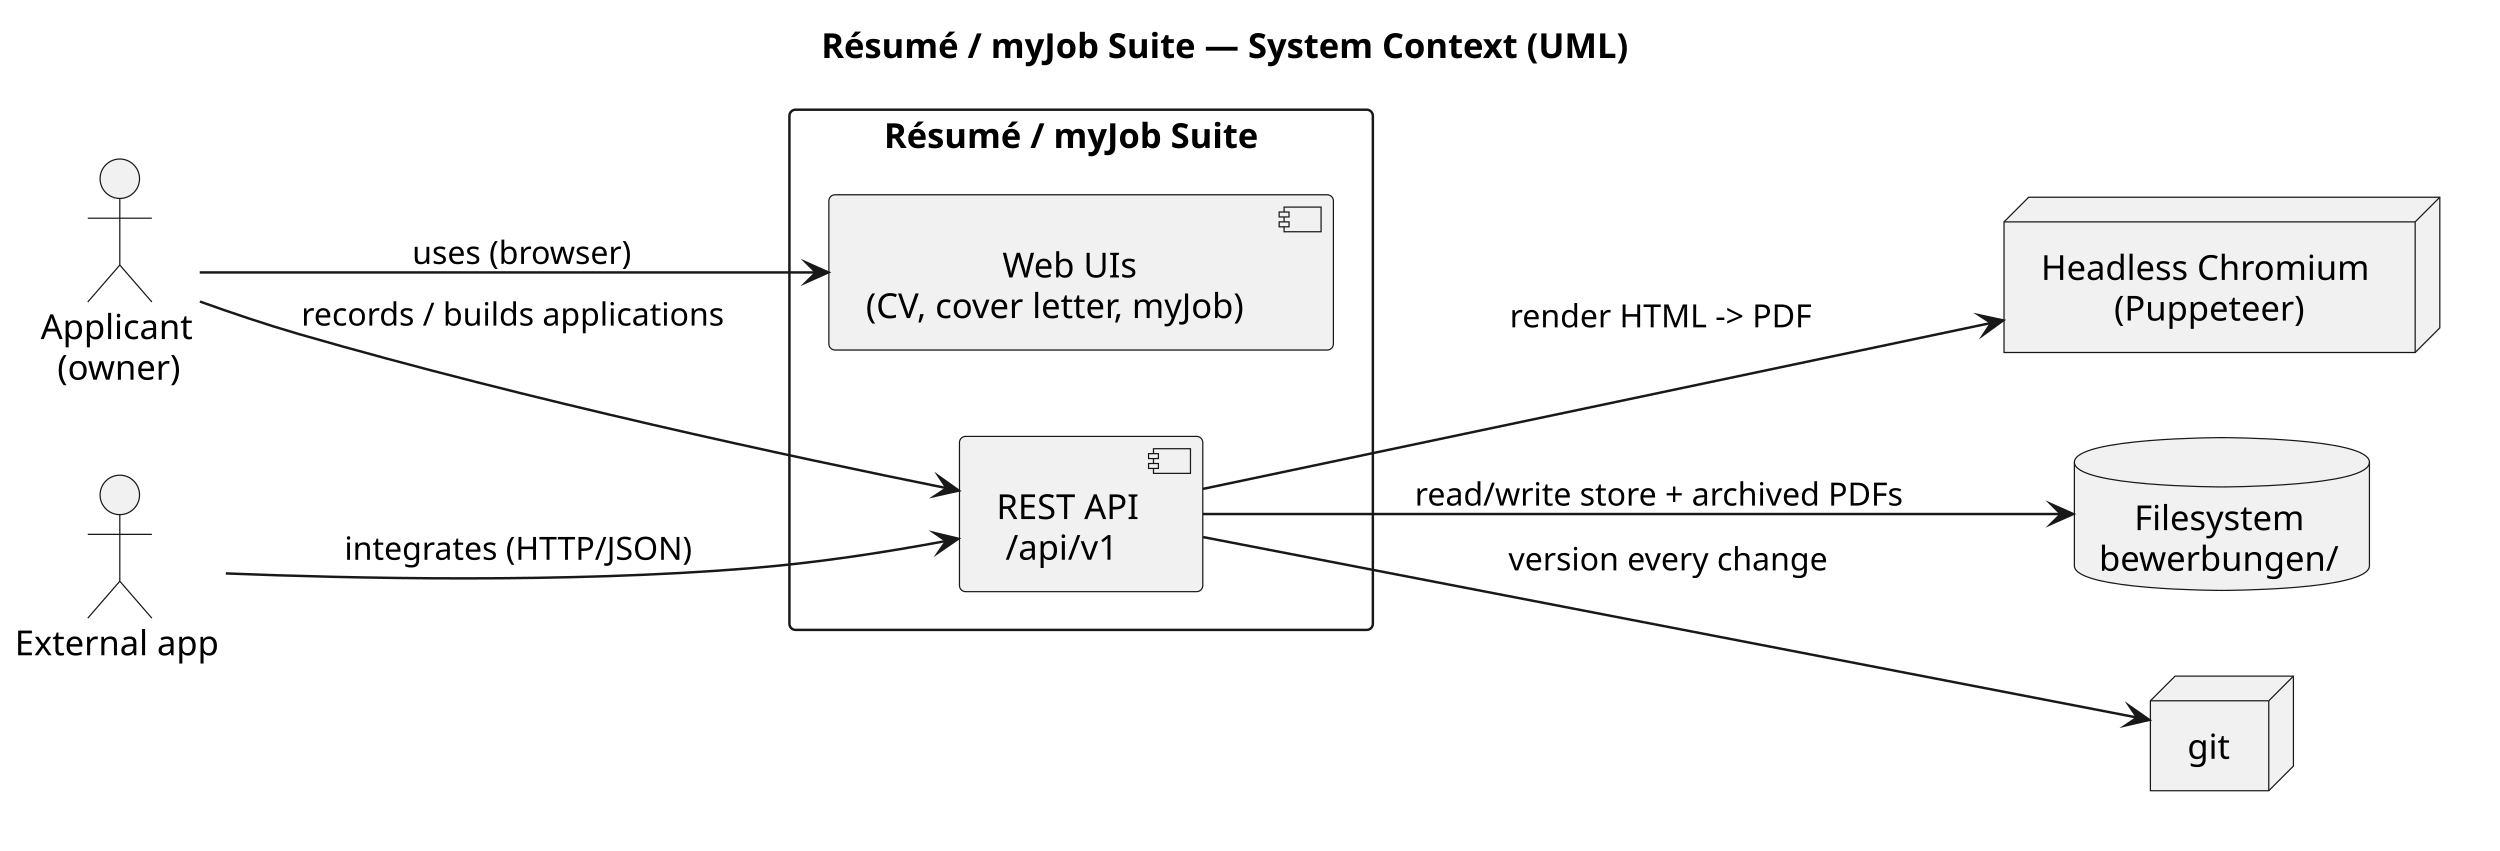
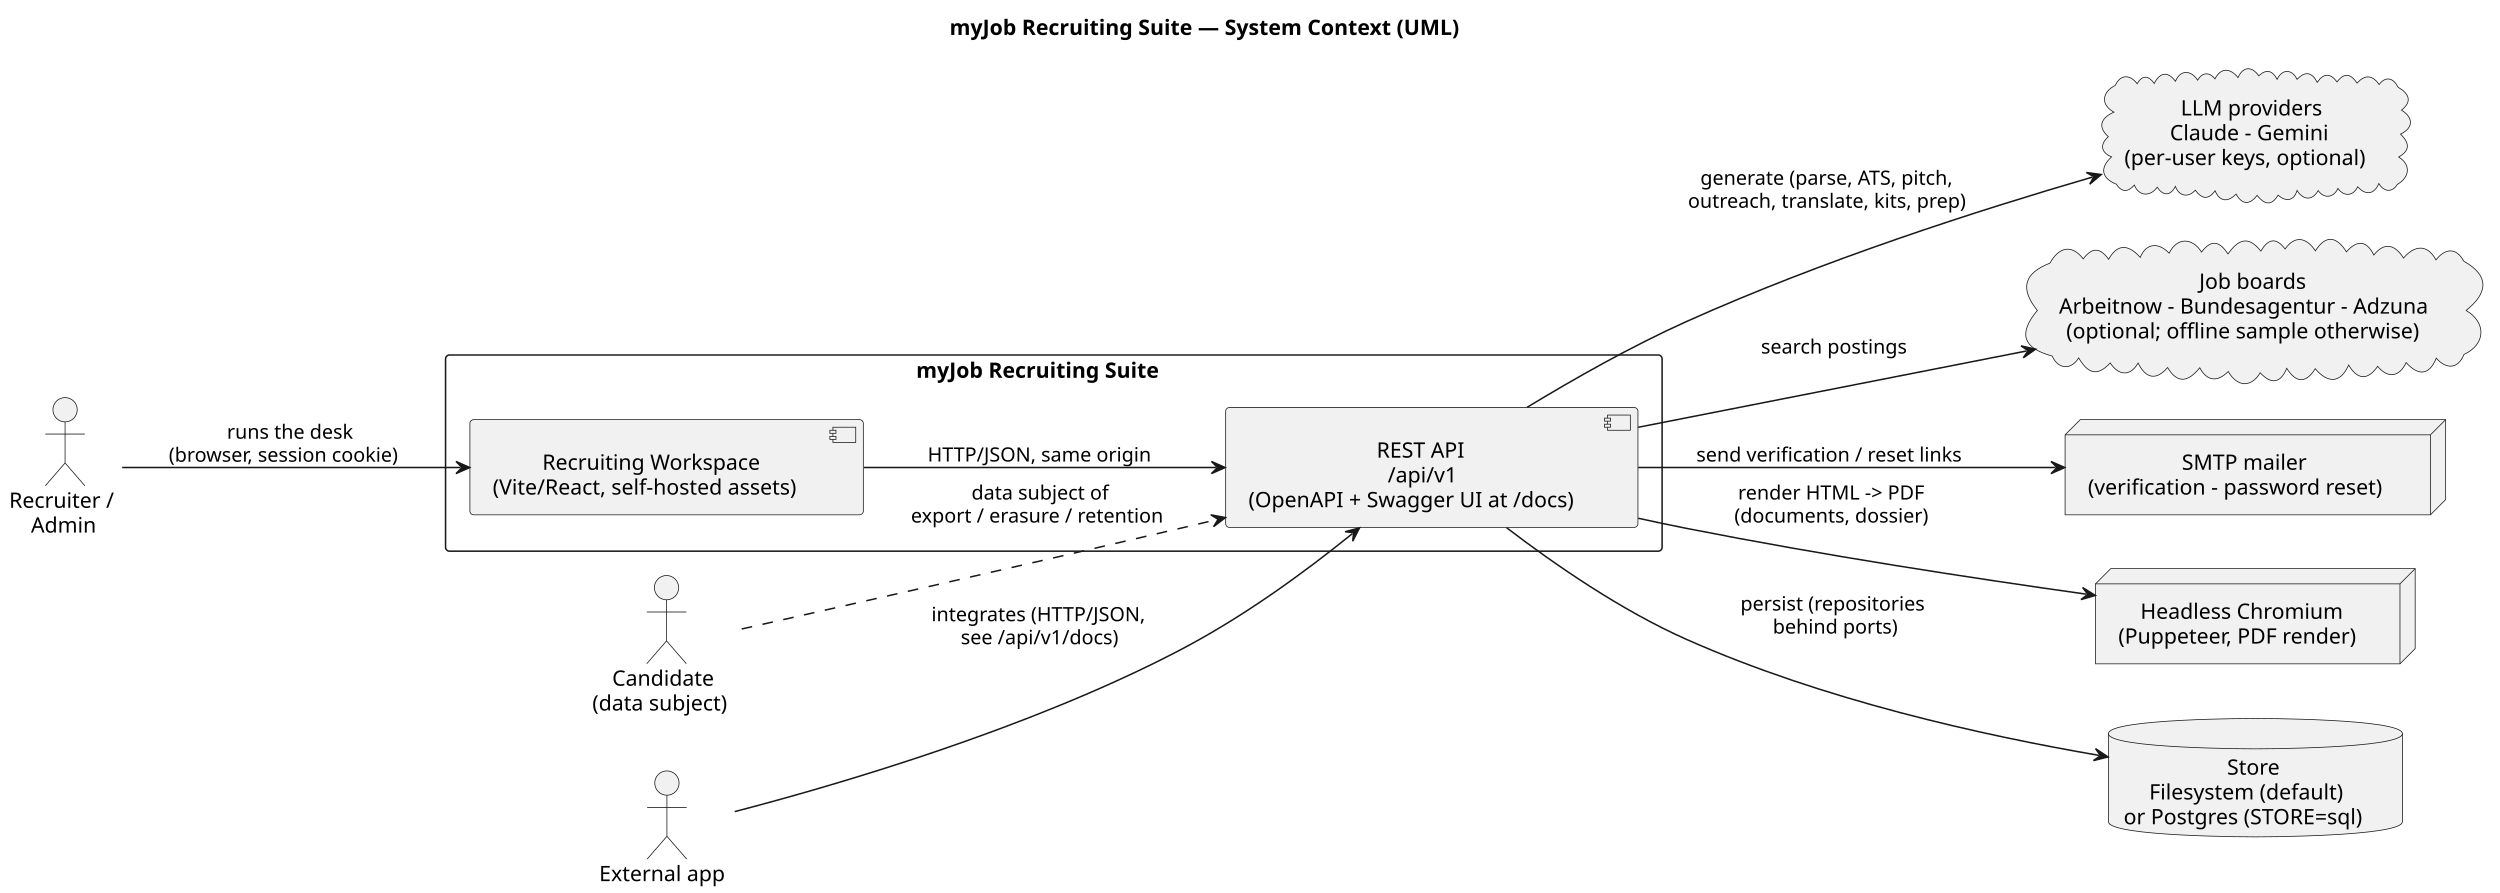
- <svg xmlns="http://www.w3.org/2000/svg" contentStyleType="text/css" data-diagram-type="DESCRIPTION" height="345px" preserveAspectRatio="none" style="width:1014px;height:345px;background:#FFFFFF;" version="1.1" viewBox="0 0 1014 345" width="1014px" zoomAndPan="magnify">
+ <svg xmlns="http://www.w3.org/2000/svg" contentStyleType="text/css" data-diagram-type="DESCRIPTION" height="587px" preserveAspectRatio="none" style="width:1644px;height:587px;background:#FFFFFF;" version="1.1" viewBox="0 0 1644 587" width="1644px" zoomAndPan="magnify">
  <defs />
  <g>
    <g class="title" data-source-line="1">
-       <text fill="#000000" font-family="sans-serif" font-size="14" font-weight="700" lengthAdjust="spacing" textLength="341.4" x="333.095" y="23.535">Résumé / myJob Suite — System Context (UML)</text>
+       <text fill="#000000" font-family="sans-serif" font-size="14" font-weight="bold" lengthAdjust="spacing" textLength="381.671" x="624.431" y="22.995">myJob Recruiting Suite — System Context (UML)</text>
    </g>
-     <g class="cluster" data-qualified-name="System" data-source-line="10" id="ent0003">
-       <rect fill="none" height="211" rx="2.5" ry="2.5" style="stroke:#181818;stroke-width:1;" width="236.64" x="320.19" y="44.488" />
-       <text fill="#000000" font-family="sans-serif" font-size="14" font-weight="700" lengthAdjust="spacing" textLength="159.947" x="358.536" y="60.023">Résumé / myJob Suite</text>
+     <g class="cluster" data-entity="System" data-source-line="11" data-uid="ent0005" id="cluster_System">
+       <rect fill="none" height="129" rx="2.5" ry="2.5" style="stroke:#181818;stroke-width:1;" width="800" x="293" y="233.447" />
+       <text fill="#000000" font-family="sans-serif" font-size="14" font-weight="bold" lengthAdjust="spacing" textLength="181.07" x="602.465" y="248.442">myJob Recruiting Suite</text>
    </g>
-     <g class="entity" data-qualified-name="System.API" data-source-line="11" id="ent0004">
-       <rect fill="#F1F1F1" height="62.977" rx="2.5" ry="2.5" style="stroke:#181818;stroke-width:0.5;" width="98.693" x="389.16" y="176.998" />
-       <rect fill="#F1F1F1" height="10" style="stroke:#181818;stroke-width:0.5;" width="15" x="467.853" y="181.998" />
-       <rect fill="#F1F1F1" height="2" style="stroke:#181818;stroke-width:0.5;" width="4" x="465.853" y="183.998" />
-       <rect fill="#F1F1F1" height="2" style="stroke:#181818;stroke-width:0.5;" width="4" x="465.853" y="187.998" />
-       <text fill="#000000" font-family="sans-serif" font-size="14" lengthAdjust="spacing" textLength="58.693" x="404.16" y="210.533">REST API</text>
-       <text fill="#000000" font-family="sans-serif" font-size="14" lengthAdjust="spacing" textLength="51.372" x="407.821" y="227.022">/api/v1</text>
+     <g class="entity" data-entity="API" data-source-line="12" data-uid="ent0006" id="entity_API">
+       <rect fill="#F1F1F1" height="78.891" rx="2.5" ry="2.5" style="stroke:#181818;stroke-width:0.5;" width="271.109" x="806" y="267.947" />
+       <rect fill="#F1F1F1" height="10" style="stroke:#181818;stroke-width:0.5;" width="15" x="1057.109" y="272.947" />
+       <rect fill="#F1F1F1" height="2" style="stroke:#181818;stroke-width:0.5;" width="4" x="1055.109" y="274.947" />
+       <rect fill="#F1F1F1" height="2" style="stroke:#181818;stroke-width:0.5;" width="4" x="1055.109" y="278.947" />
+       <text fill="#000000" font-family="sans-serif" font-size="14" lengthAdjust="spacing" textLength="62.61" x="905.25" y="300.942">REST API</text>
+       <text fill="#000000" font-family="sans-serif" font-size="14" lengthAdjust="spacing" textLength="47.981" x="912.564" y="317.239">/api/v1</text>
+       <text fill="#000000" font-family="sans-serif" font-size="14" lengthAdjust="spacing" textLength="231.109" x="821" y="333.536">(OpenAPI + Swagger UI at /docs)</text>
    </g>
-     <g class="entity" data-qualified-name="System.UI" data-source-line="12" id="ent0005">
-       <rect fill="#F1F1F1" height="62.977" rx="2.5" ry="2.5" style="stroke:#181818;stroke-width:0.5;" width="204.637" x="336.19" y="78.998" />
-       <rect fill="#F1F1F1" height="10" style="stroke:#181818;stroke-width:0.5;" width="15" x="520.827" y="83.998" />
-       <rect fill="#F1F1F1" height="2" style="stroke:#181818;stroke-width:0.5;" width="4" x="518.827" y="85.998" />
-       <rect fill="#F1F1F1" height="2" style="stroke:#181818;stroke-width:0.5;" width="4" x="518.827" y="89.998" />
-       <text fill="#000000" font-family="sans-serif" font-size="14" lengthAdjust="spacing" textLength="53.888" x="406.565" y="112.533">Web UIs</text>
-       <text fill="#000000" font-family="sans-serif" font-size="14" lengthAdjust="spacing" textLength="164.637" x="351.19" y="129.022">(CV, cover letter, myJob)</text>
+     <g class="entity" data-entity="UI" data-source-line="13" data-uid="ent0007" id="entity_UI">
+       <rect fill="#F1F1F1" height="62.594" rx="2.5" ry="2.5" style="stroke:#181818;stroke-width:0.5;" width="258.729" x="309" y="275.947" />
+       <rect fill="#F1F1F1" height="10" style="stroke:#181818;stroke-width:0.5;" width="15" x="547.73" y="280.947" />
+       <rect fill="#F1F1F1" height="2" style="stroke:#181818;stroke-width:0.5;" width="4" x="545.73" y="282.947" />
+       <rect fill="#F1F1F1" height="2" style="stroke:#181818;stroke-width:0.5;" width="4" x="545.73" y="286.947" />
+       <text fill="#000000" font-family="sans-serif" font-size="14" lengthAdjust="spacing" textLength="153.487" x="356.621" y="308.942">Recruiting Workspace</text>
+       <text fill="#000000" font-family="sans-serif" font-size="14" lengthAdjust="spacing" textLength="218.73" x="324" y="325.239">(Vite/React, self-hosted assets)</text>
    </g>
-     <g class="entity" data-qualified-name="Owner" data-source-line="7" id="ent0001">
-       <ellipse cx="48.592" cy="72.498" fill="#F1F1F1" rx="8" ry="8" style="stroke:#181818;stroke-width:0.5;" />
-       <path d="M48.592,80.498 L48.592,107.498 M35.592,88.498 L61.592,88.498 M48.592,107.498 L35.592,122.498 M48.592,107.498 L61.592,122.498" fill="none" style="stroke:#181818;stroke-width:0.5;" />
-       <text fill="#000000" font-family="sans-serif" font-size="14" lengthAdjust="spacing" textLength="64.203" x="16.49" y="137.533">Applicant</text>
-       <text fill="#000000" font-family="sans-serif" font-size="14" lengthAdjust="spacing" textLength="50.709" x="23.237" y="154.022">(owner)</text>
+     <g class="entity" data-entity="Recruiter" data-source-line="7" data-uid="ent0002" id="entity_Recruiter">
+       <ellipse cx="42.791" cy="269.447" fill="#F1F1F1" rx="8" ry="8" style="stroke:#181818;stroke-width:0.5;" />
+       <path d="M42.791,277.447 L42.791,304.447 M29.791,285.447 L55.791,285.447 M42.791,304.447 L29.791,319.447 M42.791,304.447 L55.791,319.447" fill="none" style="stroke:#181818;stroke-width:0.5;" />
+       <text fill="#000000" font-family="sans-serif" font-size="14" lengthAdjust="spacing" textLength="73.582" x="6" y="333.942">Recruiter /</text>
+       <text fill="#000000" font-family="sans-serif" font-size="14" lengthAdjust="spacing" textLength="44.864" x="20.359" y="350.239">Admin</text>
    </g>
-     <g class="entity" data-qualified-name="Ext" data-source-line="8" id="ent0002">
-       <ellipse cx="48.595" cy="200.738" fill="#F1F1F1" rx="8" ry="8" style="stroke:#181818;stroke-width:0.5;" />
-       <path d="M48.595,208.738 L48.595,235.738 M35.595,216.738 L61.595,216.738 M48.595,235.738 L35.595,250.738 M48.595,235.738 L61.595,250.738" fill="none" style="stroke:#181818;stroke-width:0.5;" />
-       <text fill="#000000" font-family="sans-serif" font-size="14" lengthAdjust="spacing" textLength="85.189" x="6" y="265.773">External app</text>
+     <g class="entity" data-entity="Candidate" data-source-line="8" data-uid="ent0003" id="entity_Candidate">
+       <ellipse cx="438.326" cy="386.447" fill="#F1F1F1" rx="8" ry="8" style="stroke:#181818;stroke-width:0.5;" />
+       <path d="M438.326,394.447 L438.326,421.447 M425.326,402.447 L451.326,402.447 M438.326,421.447 L425.326,436.447 M438.326,421.447 L451.326,436.447" fill="none" style="stroke:#181818;stroke-width:0.5;" />
+       <text fill="#000000" font-family="sans-serif" font-size="14" lengthAdjust="spacing" textLength="71.572" x="402.54" y="450.942">Candidate</text>
+       <text fill="#000000" font-family="sans-serif" font-size="14" lengthAdjust="spacing" textLength="97.651" x="389.5" y="467.239">(data subject)</text>
    </g>
-     <g class="entity" data-qualified-name="Chromium" data-source-line="15" id="ent0006">
-       <polygon fill="#F1F1F1" points="812.83,89.998,822.83,79.998,989.59,79.998,989.59,132.975,979.59,142.975,812.83,142.975,812.83,89.998" style="stroke:#181818;stroke-width:0.5;stroke-linejoin:miter;stroke-miterlimit:10;" />
-       <line style="stroke:#181818;stroke-width:0.5;" x1="979.59" x2="989.59" y1="89.998" y2="79.998" />
-       <line style="stroke:#181818;stroke-width:0.5;" x1="812.83" x2="979.59" y1="89.998" y2="89.998" />
-       <line style="stroke:#181818;stroke-width:0.5;" x1="979.59" x2="979.59" y1="89.998" y2="142.975" />
-       <text fill="#000000" font-family="sans-serif" font-size="14" lengthAdjust="spacing" textLength="136.76" x="827.83" y="113.533">Headless Chromium</text>
-       <text fill="#000000" font-family="sans-serif" font-size="14" lengthAdjust="spacing" textLength="77.519" x="857.45" y="130.022">(Puppeteer)</text>
+     <g class="entity" data-entity="Ext" data-source-line="9" data-uid="ent0004" id="entity_Ext">
+       <ellipse cx="438.567" cy="514.947" fill="#F1F1F1" rx="8" ry="8" style="stroke:#181818;stroke-width:0.5;" />
+       <path d="M438.567,522.947 L438.567,549.947 M425.567,530.947 L451.567,530.947 M438.567,549.947 L425.567,564.947 M438.567,549.947 L451.567,564.947" fill="none" style="stroke:#181818;stroke-width:0.5;" />
+       <text fill="#000000" font-family="sans-serif" font-size="14" lengthAdjust="spacing" textLength="89.134" x="394" y="579.442">External app</text>
    </g>
-     <g class="entity" data-qualified-name="FS" data-source-line="16" id="ent0007">
-       <path d="M841.37,187.498 C841.37,177.498 901.207,177.498 901.207,177.498 C901.207,177.498 961.045,177.498 961.045,187.498 L961.045,229.475 C961.045,239.475 901.207,239.475 901.207,239.475 C901.207,239.475 841.37,239.475 841.37,229.475 L841.37,187.498" fill="#F1F1F1" style="stroke:#181818;stroke-width:0.5;" />
-       <path d="M841.37,187.498 C841.37,197.498 901.207,197.498 901.207,197.498 C901.207,197.498 961.045,197.498 961.045,187.498" fill="none" style="stroke:#181818;stroke-width:0.5;" />
-       <text fill="#000000" font-family="sans-serif" font-size="14" lengthAdjust="spacing" textLength="71.094" x="865.66" y="215.033">Filesystem</text>
-       <text fill="#000000" font-family="sans-serif" font-size="14" lengthAdjust="spacing" textLength="99.675" x="851.37" y="231.522">bewerbungen/</text>
+     <g class="entity" data-entity="LLM" data-source-line="16" data-uid="ent0008" id="entity_LLM">
+       <path d="M1391.005,56.173 C1394.417,48.608 1400.881,48.983 1405.363,55.046 C1408.908,49.085 1412.921,49.711 1416.656,54.854 C1420.262,47.698 1425.518,46.507 1430.552,53.448 C1433.952,45.393 1441.019,46.26 1445.157,52.705 C1448.174,47.523 1452.797,47.154 1456.57,51.831 C1460.663,44.012 1466.851,44.917 1471.697,51.011 C1475.036,43.634 1480.8,43.297 1485.322,49.855 C1490.326,45.205 1494.421,46.331 1497.432,52.159 C1500.726,45.227 1507.226,45.262 1510.526,52.154 C1515.913,46.584 1520.263,47.36 1523.813,54.132 C1527.948,48.006 1532.456,47.971 1536.846,53.854 C1541.675,47.452 1545.888,48.539 1549.997,54.613 C1555.229,49.026 1560.058,49.138 1564.492,55.575 C1569.125,49.526 1574.126,51.599 1577.027,57.405 C1583.779,61.216 1586.776,66.506 1579.248,72.427 C1587.064,77.226 1587.299,84.067 1578.605,88.194 C1584.249,93.765 1585.337,98.781 1577.389,103.254 C1585.818,108.531 1584.377,116.787 1576.495,121.254 C1572.875,127.128 1567.422,125.939 1564.324,120.684 C1561.245,128.087 1555.528,128.549 1550.434,122.814 C1547.527,129.012 1541.353,129.501 1537.433,123.933 C1534.598,129.962 1528.54,131.017 1524.429,125.351 C1520.442,132.27 1514.447,131.584 1510.565,125.241 C1508.348,132.477 1503.148,132.705 1498.04,128.371 C1493.521,135.979 1488.884,134.244 1484.252,128.488 C1479.32,134.925 1474.533,134.781 1470.431,127.643 C1465.307,132.978 1459.744,132.902 1456.641,125.462 C1451.967,131.771 1447.909,130.783 1443.588,125.079 C1439.142,130.307 1432.764,128.986 1430.56,122.57 C1427.142,129.021 1422.554,128.944 1418.572,123.122 C1414.113,129.358 1406.69,129.363 1403.528,121.716 C1399.397,126.445 1395.228,126.621 1391.64,121.087 C1381.662,117.061 1380.813,110.223 1388.576,103.165 C1381.44,100.265 1380.792,94.876 1386.43,89.908 C1378.71,82.833 1382.291,77.266 1390.102,73.713 C1380.875,68.709 1382.629,60.271 1391.005,56.173" fill="#F1F1F1" style="stroke:#181818;stroke-width:0.5;" />
+       <text fill="#000000" font-family="sans-serif" font-size="14" lengthAdjust="spacing" textLength="98.061" x="1434.047" y="75.942">LLM providers</text>
+       <text fill="#000000" font-family="sans-serif" font-size="14" lengthAdjust="spacing" textLength="112.321" x="1426.918" y="92.239">Claude - Gemini</text>
+       <text fill="#000000" font-family="sans-serif" font-size="14" lengthAdjust="spacing" textLength="172.156" x="1397" y="108.536">(per-user keys, optional)</text>
    </g>
-     <g class="entity" data-qualified-name="Git" data-source-line="17" id="ent0008">
-       <polygon fill="#F1F1F1" points="872.2,284.238,882.2,274.238,930.213,274.238,930.213,310.727,920.213,320.727,872.2,320.727,872.2,284.238" style="stroke:#181818;stroke-width:0.5;stroke-linejoin:miter;stroke-miterlimit:10;" />
-       <line style="stroke:#181818;stroke-width:0.5;" x1="920.213" x2="930.213" y1="284.238" y2="274.238" />
-       <line style="stroke:#181818;stroke-width:0.5;" x1="872.2" x2="920.213" y1="284.238" y2="284.238" />
-       <line style="stroke:#181818;stroke-width:0.5;" x1="920.213" x2="920.213" y1="284.238" y2="320.727" />
-       <text fill="#000000" font-family="sans-serif" font-size="14" lengthAdjust="spacing" textLength="18.013" x="887.2" y="307.773">git</text>
+     <g class="entity" data-entity="Jobs" data-source-line="17" data-uid="ent0009" id="entity_Jobs">
+       <path d="M1348.083,173.025 C1353.485,163.036 1361.924,159.946 1369.93,170.217 C1375.785,162.462 1381.047,162.725 1386.637,170.502 C1392.778,159.526 1400.152,161.157 1407.429,169.263 C1411.483,159.306 1419.853,159.537 1426.394,166.47 C1431.761,155.803 1441.675,156.221 1447.733,165.74 C1454.299,157.03 1459.717,158.788 1465.11,166.948 C1471.873,157.641 1478.247,154.513 1486.725,165.083 C1491.484,157.191 1496.547,155.685 1502.667,163.722 C1509.4,154.25 1516.979,156.427 1522.595,164.958 C1529.566,153.999 1536.723,155.57 1543.018,165.616 C1549.868,157.743 1556.249,157.859 1561.025,167.721 C1568.172,158.649 1575.201,161.093 1580.553,169.704 C1587.479,161.525 1596.046,160.07 1601.901,170.906 C1607.696,163.465 1615.091,162.305 1620.141,171.712 C1637.534,181.538 1635.944,192.765 1621.726,204.136 C1635.206,212.18 1634.682,226.43 1620.301,233.103 C1616.279,243.035 1608.42,242.82 1602.101,235.531 C1597.332,247.267 1590.035,247.076 1582.288,238.426 C1577.921,247.93 1570.248,249.104 1563.544,240.9 C1556.968,250.46 1550.188,249.703 1544.463,240.055 C1538.947,252.542 1530.448,251.936 1522.514,242.473 C1516.262,252.496 1509.724,251.755 1503.761,242.197 C1499.568,252.345 1493.502,252.819 1486.298,245.147 C1480.004,255.627 1470.806,254.018 1465.31,244.316 C1458.33,251.322 1451.438,250.926 1446.579,241.846 C1439.514,250.554 1432.33,253.266 1425.403,241.702 C1417.656,250.758 1410.904,248.583 1406.022,238.76 C1400.731,247.995 1392.898,246.822 1387.687,238.675 C1378.815,248.285 1372.74,245.128 1366.945,235.378 C1361.906,243.563 1353.339,242.884 1349.516,234.126 C1330.467,228.974 1326.818,219.702 1339.754,204.137 C1328.17,189.788 1330.891,179.67 1348.083,173.025" fill="#F1F1F1" style="stroke:#181818;stroke-width:0.5;" />
+       <text fill="#000000" font-family="sans-serif" font-size="14" lengthAdjust="spacing" textLength="73.999" x="1446.179" y="189.942">Job boards</text>
+       <text fill="#000000" font-family="sans-serif" font-size="14" lengthAdjust="spacing" textLength="258.357" x="1354" y="206.239">Arbeitnow - Bundesagentur - Adzuna</text>
+       <text fill="#000000" font-family="sans-serif" font-size="14" lengthAdjust="spacing" textLength="248.862" x="1358.748" y="222.536">(optional; offline sample otherwise)</text>
    </g>
-     <g class="link" data-entity-1="ent0001" data-entity-2="ent0005" data-link-type="dependency" data-source-line="19" id="lnk9">
-       <path d="M81.01,110.488 C135.84,110.488 246.24,110.488 330.95,110.488" fill="none" id="Owner-to-UI" style="stroke:#181818;stroke-width:1;" />
-       <polygon fill="#181818" points="335.95,110.488,326.95,106.488,330.95,110.488,326.95,114.488,335.95,110.488" style="stroke:#181818;stroke-width:1;stroke-linejoin:miter;stroke-miterlimit:10;" />
-       <text fill="#000000" font-family="sans-serif" font-size="13" lengthAdjust="spacing" textLength="91.825" x="167.19" y="107.057">uses (browser)</text>
+     <g class="entity" data-entity="Mail" data-source-line="18" data-uid="ent0010" id="entity_Mail">
+       <polygon fill="#F1F1F1" points="1358,285.947,1368,275.947,1608.26,275.947,1608.26,328.541,1598.26,338.541,1358,338.541,1358,285.947" style="stroke:#181818;stroke-width:0.5;" />
+       <line style="stroke:#181818;stroke-width:0.5;" x1="1598.26" x2="1608.26" y1="285.947" y2="275.947" />
+       <line style="stroke:#181818;stroke-width:0.5;" x1="1358" x2="1598.26" y1="285.947" y2="285.947" />
+       <line style="stroke:#181818;stroke-width:0.5;" x1="1598.26" x2="1598.26" y1="285.947" y2="338.541" />
+       <text fill="#000000" font-family="sans-serif" font-size="14" lengthAdjust="spacing" textLength="86.775" x="1434.742" y="308.942">SMTP mailer</text>
+       <text fill="#000000" font-family="sans-serif" font-size="14" lengthAdjust="spacing" textLength="210.26" x="1373" y="325.239">(verification - password reset)</text>
    </g>
-     <g class="link" data-entity-1="ent0001" data-entity-2="ent0004" data-link-type="dependency" data-source-line="20" id="lnk10">
-       <path d="M81.08,122.308 C93.48,126.748 107.91,131.648 121.19,135.488 C214.86,162.558 321.479,185.39 383.959,197.99" fill="none" id="Owner-to-API" style="stroke:#181818;stroke-width:1;" />
-       <polygon fill="#181818" points="388.86,198.978,380.828,193.278,383.959,197.99,379.247,201.12,388.86,198.978" style="stroke:#181818;stroke-width:1;stroke-linejoin:miter;stroke-miterlimit:10;" />
-       <text fill="#000000" font-family="sans-serif" font-size="13" lengthAdjust="spacing" textLength="181.264" x="122.19" y="132.057">records / builds applications</text>
+     <g class="entity" data-entity="Chromium" data-source-line="19" data-uid="ent0011" id="entity_Chromium">
+       <polygon fill="#F1F1F1" points="1378,383.947,1388,373.947,1588.222,373.947,1588.222,426.541,1578.222,436.541,1378,436.541,1378,383.947" style="stroke:#181818;stroke-width:0.5;" />
+       <line style="stroke:#181818;stroke-width:0.5;" x1="1578.222" x2="1588.222" y1="383.947" y2="373.947" />
+       <line style="stroke:#181818;stroke-width:0.5;" x1="1378" x2="1578.222" y1="383.947" y2="383.947" />
+       <line style="stroke:#181818;stroke-width:0.5;" x1="1578.222" x2="1578.222" y1="383.947" y2="436.541" />
+       <text fill="#000000" font-family="sans-serif" font-size="14" lengthAdjust="spacing" textLength="141.155" x="1407.533" y="406.942">Headless Chromium</text>
+       <text fill="#000000" font-family="sans-serif" font-size="14" lengthAdjust="spacing" textLength="170.222" x="1393" y="423.239">(Puppeteer, PDF render)</text>
    </g>
-     <g class="link" data-entity-1="ent0002" data-entity-2="ent0004" data-link-type="dependency" data-source-line="21" id="lnk11">
-       <path d="M91.58,232.578 C142.12,234.618 229.52,236.608 304.19,230.488 C332.36,228.178 358.634,224.08 383.764,219.42" fill="none" id="Ext-to-API" style="stroke:#181818;stroke-width:1;" />
-       <polygon fill="#181818" points="388.68,218.508,379.101,216.216,383.764,219.42,380.56,224.082,388.68,218.508" style="stroke:#181818;stroke-width:1;stroke-linejoin:miter;stroke-miterlimit:10;" />
-       <text fill="#000000" font-family="sans-serif" font-size="13" lengthAdjust="spacing" textLength="146.58" x="139.69" y="227.057">integrates (HTTP/JSON)</text>
+     <g class="entity" data-entity="Store" data-source-line="20" data-uid="ent0012" id="entity_Store">
+       <path d="M1386.5,482.447 C1386.5,472.447 1483.159,472.447 1483.159,472.447 C1483.159,472.447 1579.818,472.447 1579.818,482.447 L1579.818,540.338 C1579.818,550.338 1483.159,550.338 1483.159,550.338 C1483.159,550.338 1386.5,550.338 1386.5,540.338 L1386.5,482.447" fill="#F1F1F1" style="stroke:#181818;stroke-width:0.5;" />
+       <path d="M1386.5,482.447 C1386.5,492.447 1483.159,492.447 1483.159,492.447 C1483.159,492.447 1579.818,492.447 1579.818,482.447" fill="none" style="stroke:#181818;stroke-width:0.5;" />
+       <text fill="#000000" font-family="sans-serif" font-size="14" lengthAdjust="spacing" textLength="37.31" x="1464.504" y="509.442">Store</text>
+       <text fill="#000000" font-family="sans-serif" font-size="14" lengthAdjust="spacing" textLength="139.692" x="1413.313" y="525.739">Filesystem (default)</text>
+       <text fill="#000000" font-family="sans-serif" font-size="14" lengthAdjust="spacing" textLength="173.318" x="1396.5" y="542.036">or Postgres (STORE=sql)</text>
    </g>
-     <g class="link" data-entity-1="ent0004" data-entity-2="ent0006" data-link-type="dependency" data-source-line="23" id="lnk12">
-       <path d="M487.94,198.288 C564.87,182.088 711.227,151.268 807.587,130.988" fill="none" id="API-to-Chromium" style="stroke:#181818;stroke-width:1;" />
-       <polygon fill="#181818" points="812.48,129.958,802.849,127.898,807.587,130.988,804.497,135.726,812.48,129.958" style="stroke:#181818;stroke-width:1;stroke-linejoin:miter;stroke-miterlimit:10;" />
-       <text fill="#000000" font-family="sans-serif" font-size="13" lengthAdjust="spacing" textLength="131.365" x="612.33" y="132.767">render HTML -&gt; PDF</text>
+     <g class="link" data-entity-1="Recruiter" data-entity-2="UI" data-source-line="22" data-uid="lnk13" id="link_Recruiter_UI">
+       <path d="M80.31,307.447 C131.88,307.447 222.92,307.447 302.86,307.447" fill="none" id="Recruiter-to-UI" style="stroke:#181818;stroke-width:1;" />
+       <polygon fill="#181818" points="308.86,307.447,299.86,303.447,303.86,307.447,299.86,311.447,308.86,307.447" style="stroke:#181818;stroke-width:1;" />
+       <text fill="#000000" font-family="sans-serif" font-size="13" lengthAdjust="spacing" textLength="88.747" x="149.203" y="288.514">runs the desk</text>
+       <text fill="#000000" font-family="sans-serif" font-size="13" lengthAdjust="spacing" textLength="165.153" x="111" y="303.647">(browser, session cookie)</text>
    </g>
-     <g class="link" data-entity-1="ent0004" data-entity-2="ent0007" data-link-type="dependency" data-source-line="24" id="lnk13">
-       <path d="M487.94,208.488 C572.96,208.488 743.74,208.488 835.89,208.488" fill="none" id="API-to-FS" style="stroke:#181818;stroke-width:1;" />
-       <polygon fill="#181818" points="840.89,208.488,831.89,204.488,835.89,208.488,831.89,212.488,840.89,208.488" style="stroke:#181818;stroke-width:1;stroke-linejoin:miter;stroke-miterlimit:10;" />
-       <text fill="#000000" font-family="sans-serif" font-size="13" lengthAdjust="spacing" textLength="208.419" x="573.83" y="205.057">read/write store + archived PDFs</text>
+     <g class="link" data-entity-1="UI" data-entity-2="API" data-source-line="23" data-uid="lnk14" id="link_UI_API">
+       <path d="M568.19,307.447 C640.97,307.447 725.86,307.447 799.63,307.447" fill="none" id="UI-to-API" style="stroke:#181818;stroke-width:1;" />
+       <polygon fill="#181818" points="805.63,307.447,796.63,303.447,800.63,307.447,796.63,311.447,805.63,307.447" style="stroke:#181818;stroke-width:1;" />
+       <text fill="#000000" font-family="sans-serif" font-size="13" lengthAdjust="spacing" textLength="154.731" x="610" y="303.514">HTTP/JSON, same origin</text>
    </g>
-     <g class="link" data-entity-1="ent0004" data-entity-2="ent0008" data-link-type="dependency" data-source-line="25" id="lnk14">
-       <path d="M487.94,217.838 C583.81,236.358 790.211,276.229 866.831,291.039" fill="none" id="API-to-Git" style="stroke:#181818;stroke-width:1;" />
-       <polygon fill="#181818" points="871.74,291.988,863.663,286.353,866.831,291.039,862.144,294.208,871.74,291.988" style="stroke:#181818;stroke-width:1;stroke-linejoin:miter;stroke-miterlimit:10;" />
-       <text fill="#000000" font-family="sans-serif" font-size="13" lengthAdjust="spacing" textLength="132.602" x="611.83" y="231.347">version every change</text>
+     <g class="link" data-entity-1="Ext" data-entity-2="API" data-source-line="24" data-uid="lnk15" id="link_Ext_API">
+       <path d="M483.14,533.717 C548.97,516.567 676.55,479.527 776,427.447 C818.59,405.147 857.679,376.433 889.359,350.893" fill="none" id="Ext-to-API" style="stroke:#181818;stroke-width:1;" />
+       <polygon fill="#181818" points="894.03,347.127,884.513,349.662,890.137,350.265,889.534,355.89,894.03,347.127" style="stroke:#181818;stroke-width:1;" />
+       <text fill="#000000" font-family="sans-serif" font-size="13" lengthAdjust="spacing" textLength="149.633" x="612.5" y="408.514">integrates (HTTP/JSON,</text>
+       <text fill="#000000" font-family="sans-serif" font-size="13" lengthAdjust="spacing" textLength="111.033" x="631.8" y="423.647">see /api/v1/docs)</text>
+     </g>
+     <g class="link" data-entity-1="Candidate" data-entity-2="API" data-source-line="25" data-uid="lnk16" id="link_Candidate_API">
+       <path d="M487.75,413.627 C553.13,398.907 673.49,371.637 776,347.447 C785.73,345.147 789.935,344.154 800.045,341.734" fill="none" id="Candidate-to-API" style="stroke:#181818;stroke-width:1;stroke-dasharray:7,7;" />
+       <polygon fill="#181818" points="805.88,340.337,796.196,338.542,801.017,341.501,798.058,346.322,805.88,340.337" style="stroke:#181818;stroke-width:1;" />
+       <text fill="#000000" font-family="sans-serif" font-size="13" lengthAdjust="spacing" textLength="97.195" x="638.838" y="328.514">data subject of</text>
+       <text fill="#000000" font-family="sans-serif" font-size="13" lengthAdjust="spacing" textLength="176.871" x="599" y="343.647">export / erasure / retention</text>
+     </g>
+     <g class="link" data-entity-1="API" data-entity-2="LLM" data-source-line="27" data-uid="lnk17" id="link_API_LLM">
+       <path d="M1004.17,267.887 C1034.9,249.227 1073.08,227.577 1109,211.447 C1198.65,171.197 1299.699,138.675 1375.999,116.445" fill="none" id="API-to-LLM" style="stroke:#181818;stroke-width:1;" />
+       <polygon fill="#181818" points="1381.76,114.767,1372,113.444,1376.96,116.166,1374.238,121.125,1381.76,114.767" style="stroke:#181818;stroke-width:1;" />
+       <text fill="#000000" font-family="sans-serif" font-size="13" lengthAdjust="spacing" textLength="182.527" x="1118.138" y="121.514">generate (parse, ATS, pitch,</text>
+       <text fill="#000000" font-family="sans-serif" font-size="13" lengthAdjust="spacing" textLength="198.802" x="1110" y="136.647">outreach, translate, kits, prep)</text>
+     </g>
+     <g class="link" data-entity-1="API" data-entity-2="Jobs" data-source-line="28" data-uid="lnk18" id="link_API_Jobs">
+       <path d="M1077.25,280.977 C1156.83,265.337 1251.652,246.703 1332.703,230.784" fill="none" id="API-to-Jobs" style="stroke:#181818;stroke-width:1;" />
+       <polygon fill="#181818" points="1338.59,229.627,1328.988,227.437,1333.684,230.591,1330.53,235.287,1338.59,229.627" style="stroke:#181818;stroke-width:1;" />
+       <text fill="#000000" font-family="sans-serif" font-size="13" lengthAdjust="spacing" textLength="102.553" x="1158" y="232.514">search postings</text>
+     </g>
+     <g class="link" data-entity-1="API" data-entity-2="Mail" data-source-line="29" data-uid="lnk19" id="link_API_Mail">
+       <path d="M1077.25,307.447 C1163.23,307.447 1267.87,307.447 1351.74,307.447" fill="none" id="API-to-Mail" style="stroke:#181818;stroke-width:1;" />
+       <polygon fill="#181818" points="1357.74,307.447,1348.74,303.447,1352.74,307.447,1348.74,311.447,1357.74,307.447" style="stroke:#181818;stroke-width:1;" />
+       <text fill="#000000" font-family="sans-serif" font-size="13" lengthAdjust="spacing" textLength="187.999" x="1115.5" y="303.514">send verification / reset links</text>
+     </g>
+     <g class="link" data-entity-1="API" data-entity-2="Chromium" data-source-line="30" data-uid="lnk20" id="link_API_Chromium">
+       <path d="M1077.24,340.797 C1087.96,343.157 1098.65,345.397 1109,347.447 C1199.33,365.287 1296.918,380.181 1371.958,390.741" fill="none" id="API-to-Chromium" style="stroke:#181818;stroke-width:1;" />
+       <polygon fill="#181818" points="1377.9,391.577,1369.545,386.362,1372.949,390.88,1368.43,394.284,1377.9,391.577" style="stroke:#181818;stroke-width:1;" />
+       <text fill="#000000" font-family="sans-serif" font-size="13" lengthAdjust="spacing" textLength="132.66" x="1142.909" y="328.514">render HTML -&gt; PDF</text>
+       <text fill="#000000" font-family="sans-serif" font-size="13" lengthAdjust="spacing" textLength="137.477" x="1140.5" y="343.647">(documents, dossier)</text>
+     </g>
+     <g class="link" data-entity-1="API" data-entity-2="Store" data-source-line="31" data-uid="lnk21" id="link_API_Store">
+       <path d="M990.75,347.037 C1022.6,371.387 1066.21,401.457 1109,420.447 C1198.86,460.337 1303.087,483.449 1380.297,496.739" fill="none" id="API-to-Store" style="stroke:#181818;stroke-width:1;" />
+       <polygon fill="#181818" points="1386.21,497.757,1378.019,492.288,1381.283,496.909,1376.662,500.172,1386.21,497.757" style="stroke:#181818;stroke-width:1;" />
+       <text fill="#000000" font-family="sans-serif" font-size="13" lengthAdjust="spacing" textLength="129.765" x="1144.5" y="401.514">persist (repositories</text>
+       <text fill="#000000" font-family="sans-serif" font-size="13" lengthAdjust="spacing" textLength="87.217" x="1165.774" y="416.647">behind ports)</text>
    </g>
  </g>
</svg>
